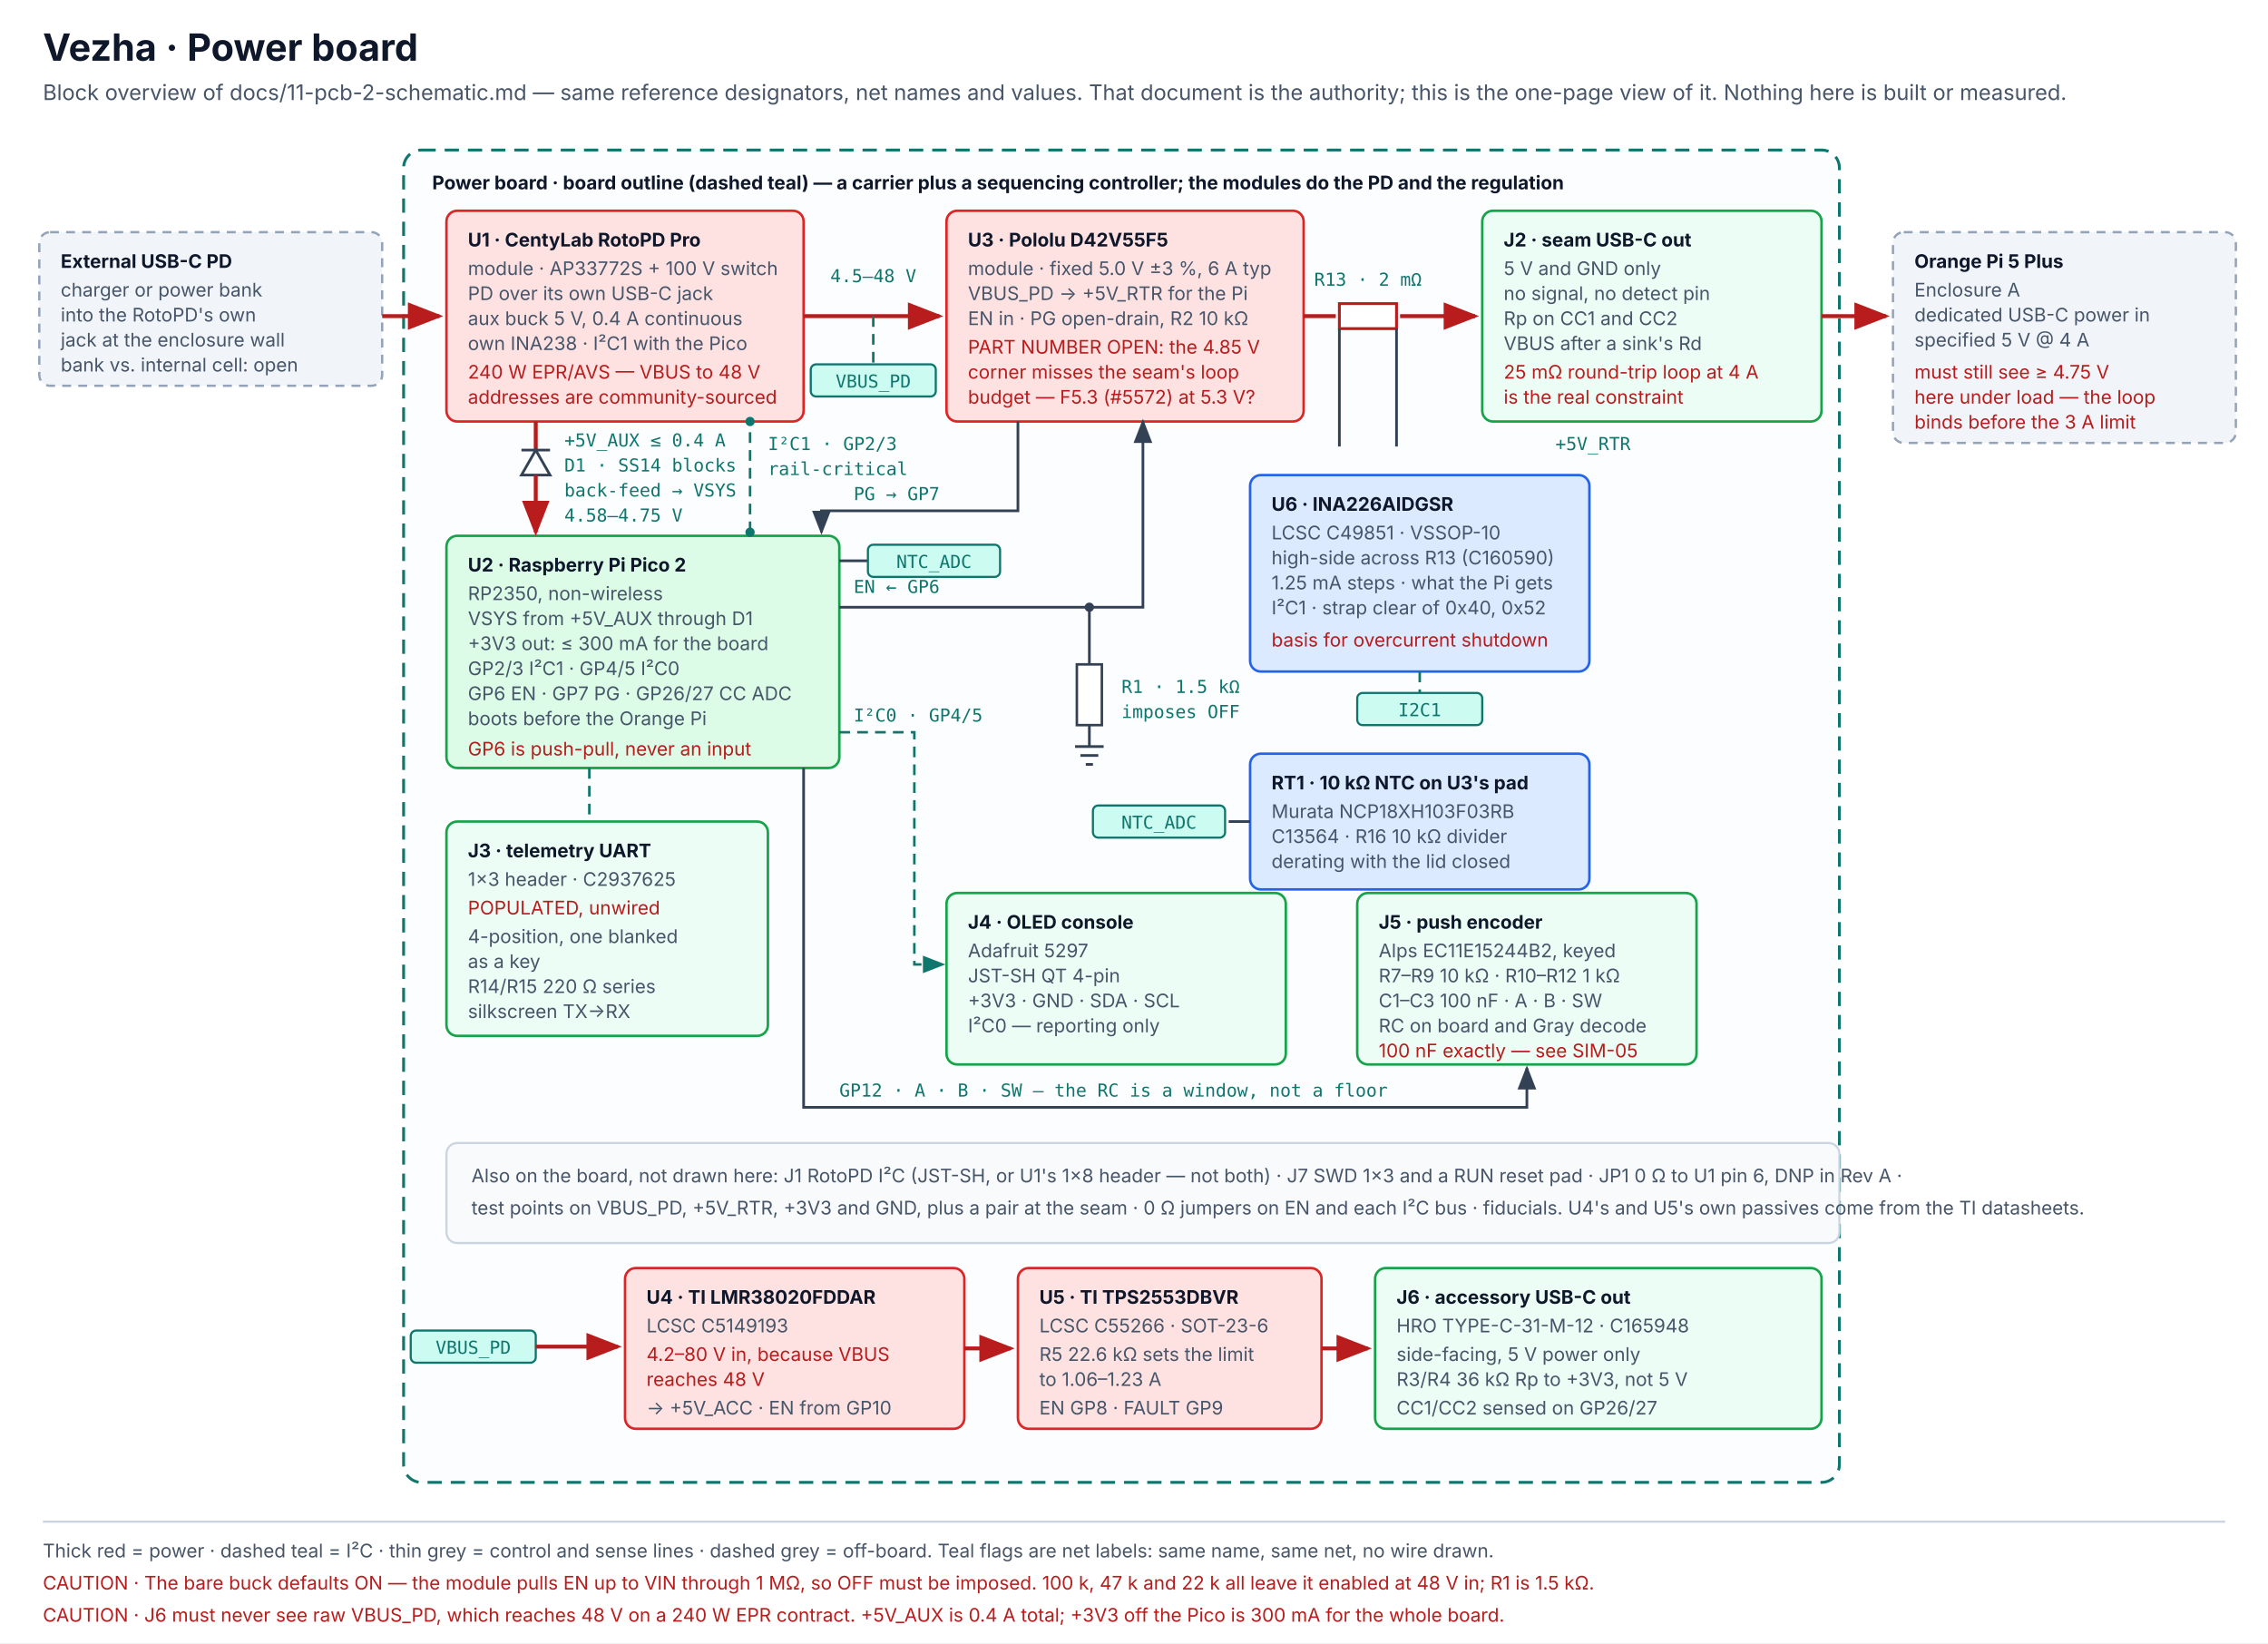
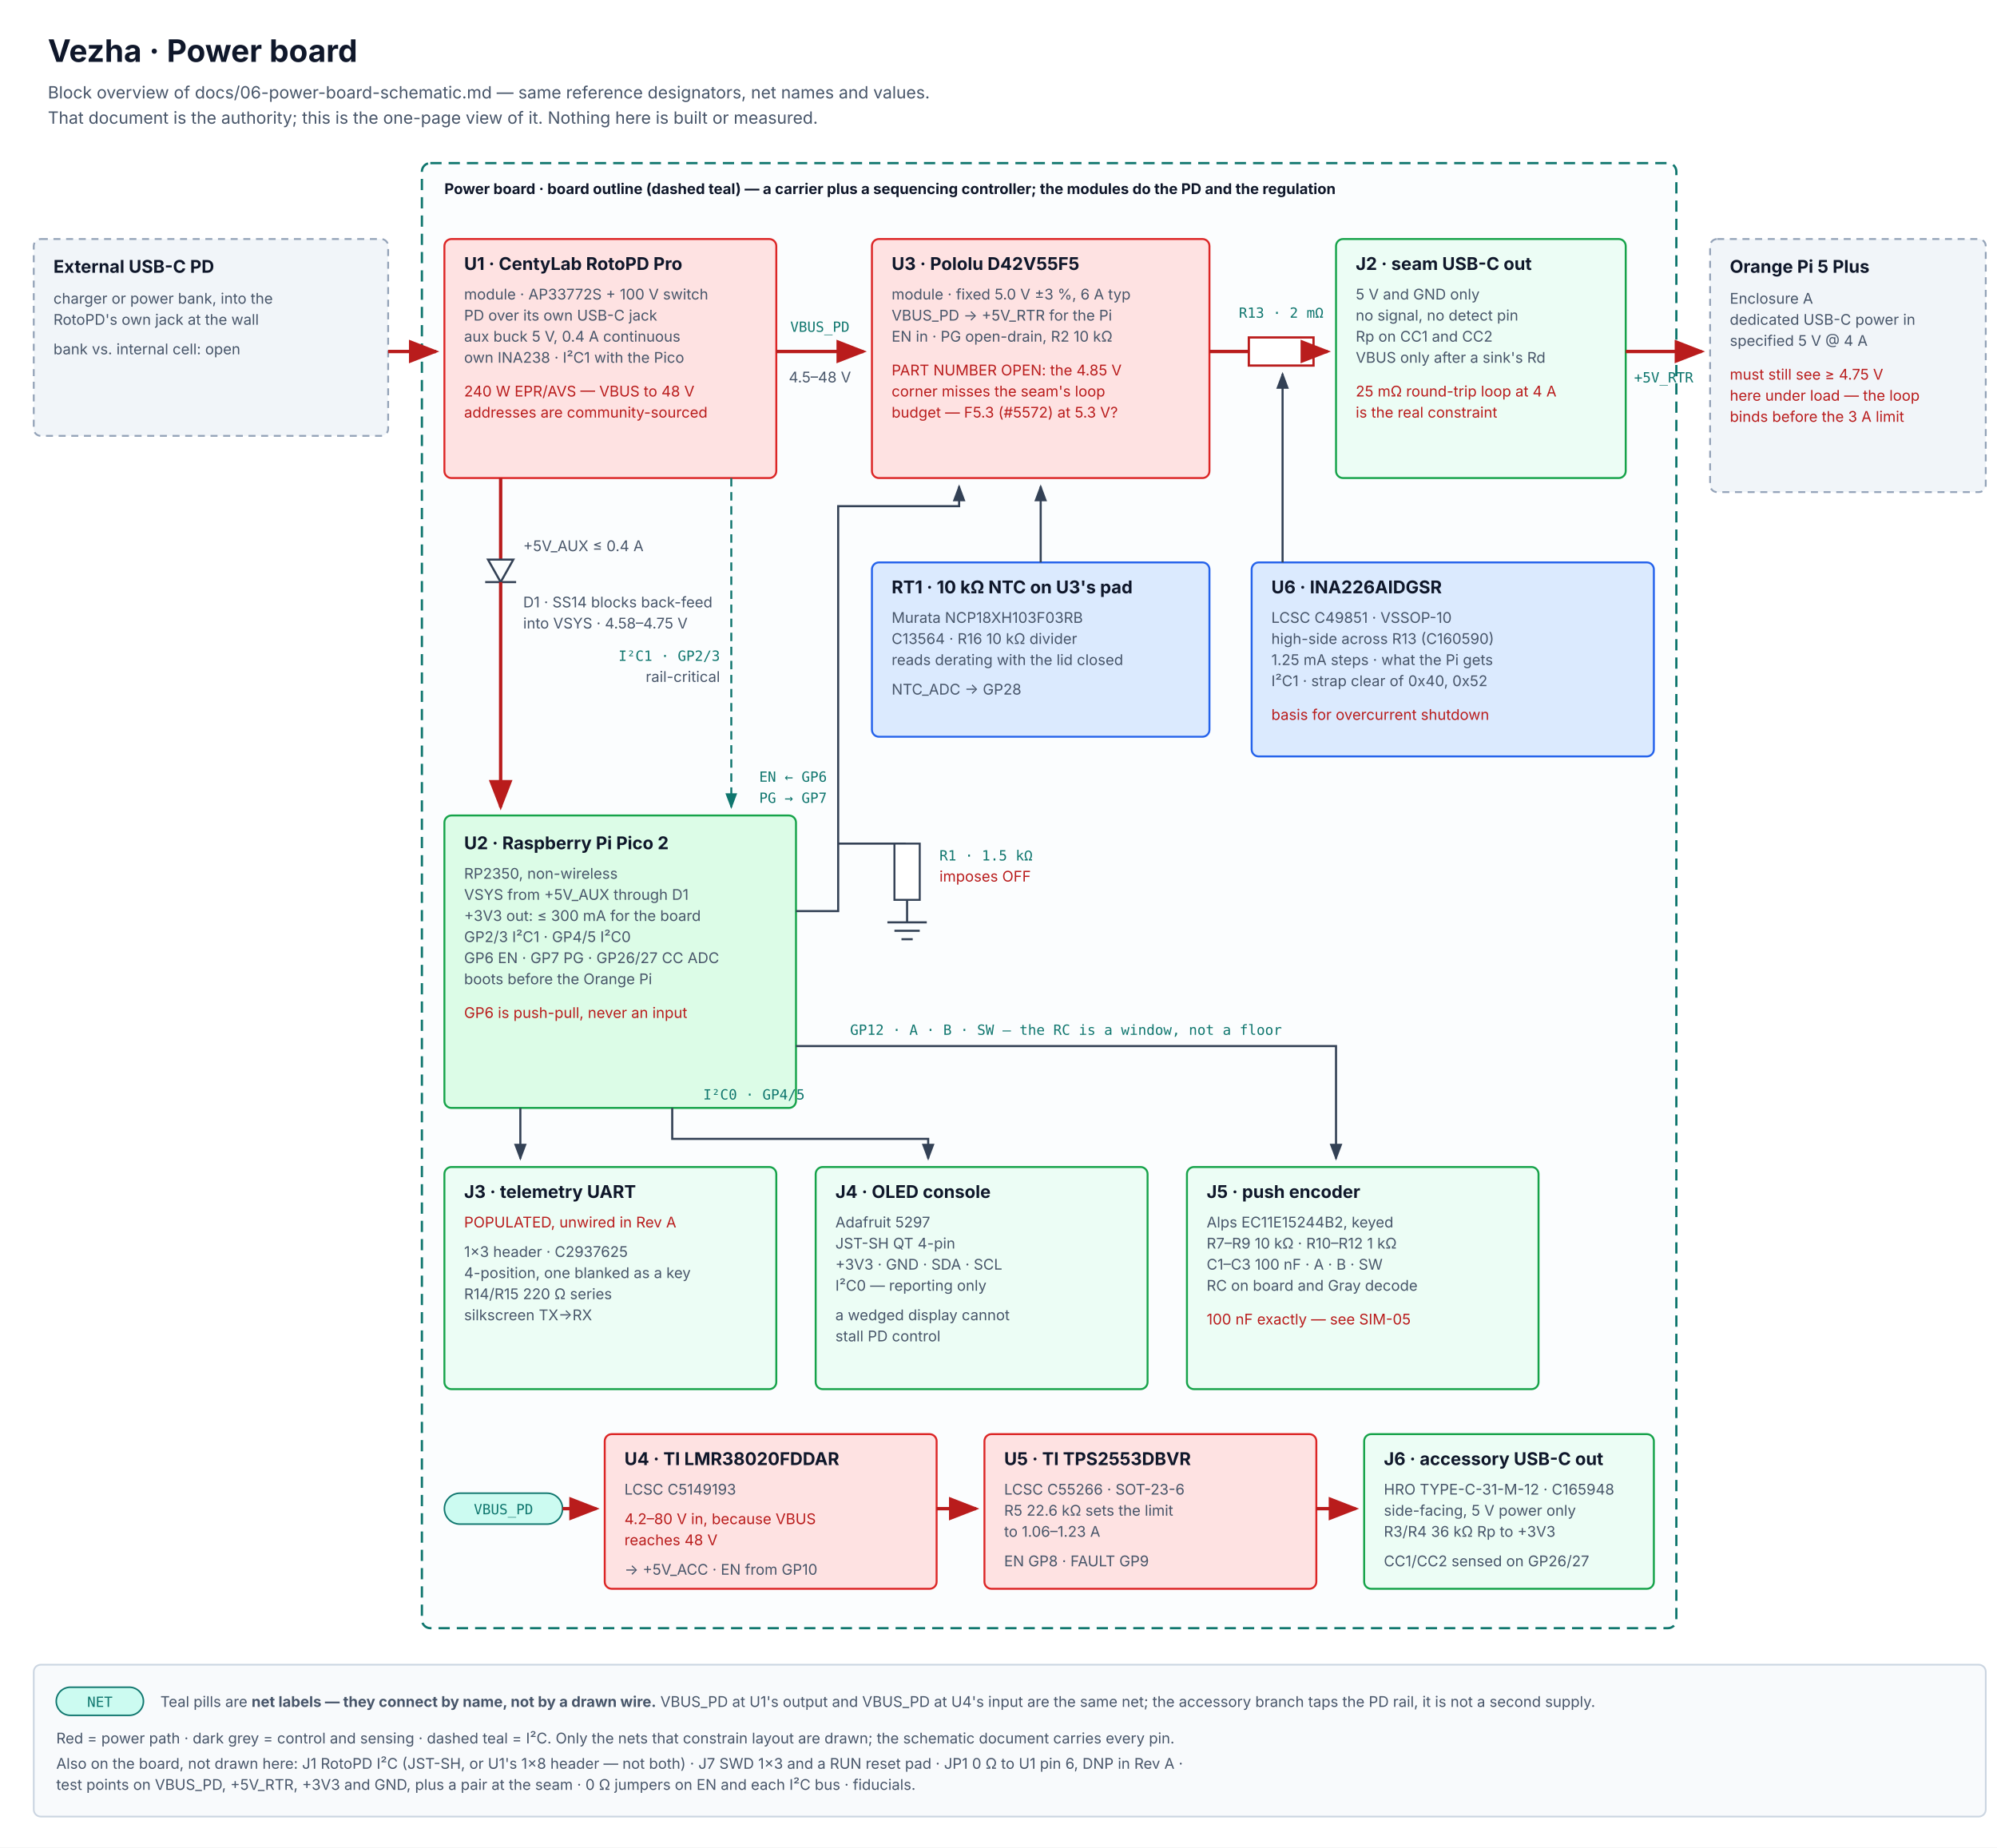
- <svg xmlns="http://www.w3.org/2000/svg" viewBox="0 0 1270 920" width="1270" height="920" font-family="Inter, 'Helvetica Neue', Helvetica, Arial, sans-serif">
+ <svg xmlns="http://www.w3.org/2000/svg" viewBox="0 0 1420 1314" width="1420" height="1314" font-family="Inter, 'Helvetica Neue', Helvetica, Arial, sans-serif">
  <style>
-     .bg   { fill:#ffffff; }
-     .t    { font-size:21px; font-weight:700; fill:#0f172a; }
+     .t    { font-size:22px; font-weight:700; fill:#0f172a; }
    .st   { font-size:12px; fill:#475569; }
+     .hd   { font-size:12.5px; font-weight:700; fill:#0f172a; }
    .bd   { font-size:10.5px; fill:#475569; }
    .net  { font-size:10px; fill:#0f766e; font-family:ui-monospace, SFMono-Regular, Menlo, Consolas, monospace; }
    .ref  { font-size:10.5px; font-weight:700; fill:#0f172a; }
    .warn { font-size:10.5px; fill:#b91c1c; }
    .board{ fill:#fbfdfe; stroke:#0f766e; stroke-width:1.6; stroke-dasharray:8 5; }
    .ob   { fill:#f1f5f9; stroke:#94a3b8; stroke-width:1.3; stroke-dasharray:5 4; }
    .pwr  { fill:#fee2e2; stroke:#dc2626; stroke-width:1.4; }
    .ctl  { fill:#dcfce7; stroke:#16a34a; stroke-width:1.4; }
    .conn { fill:#ecfdf5; stroke:#16a34a; stroke-width:1.4; }
    .sns  { fill:#dbeafe; stroke:#2563eb; stroke-width:1.4; }
    .note { fill:#f8fafc; stroke:#cbd5e1; stroke-width:1.2; }
-     .w    { stroke:#b91c1c; stroke-width:2.2; fill:none; }
+     .pill { fill:#ccfbf1; stroke:#0f766e; stroke-width:1.1; }
+     .w    { stroke:#b91c1c; stroke-width:2.4; fill:none; }
+     .wc   { stroke:#334155; stroke-width:1.5; fill:none; }
    .wd   { stroke:#0f766e; stroke-width:1.4; fill:none; stroke-dasharray:6 4; }
-     .wc   { stroke:#334155; stroke-width:1.5; fill:none; }
-     .ch   { stroke:#cbd5e1; stroke-width:1.2; fill:none; }
    .sym  { stroke:#334155; stroke-width:1.5; fill:none; }
-     .flag { fill:#ccfbf1; stroke:#0f766e; stroke-width:1.2; }
  </style>
  <defs>
    <marker id="ar" markerWidth="9" markerHeight="7" refX="8" refY="3.5" orient="auto">
-       <polygon points="0 0, 9 3.5, 0 7" fill="#b91c1c" />
+       <path d="M0,0 L9,3.5 L0,7 Z" fill="#b91c1c" />
    </marker>
-     <marker id="arg" markerWidth="9" markerHeight="7" refX="8" refY="3.5" orient="auto">
-       <polygon points="0 0, 9 3.5, 0 7" fill="#0f766e" />
+     <marker id="ac" markerWidth="8" markerHeight="6" refX="7" refY="3" orient="auto">
+       <path d="M0,0 L8,3 L0,6 Z" fill="#334155" />
    </marker>
-     <marker id="ark" markerWidth="9" markerHeight="7" refX="8" refY="3.5" orient="auto">
-       <polygon points="0 0, 9 3.5, 0 7" fill="#334155" />
+     <marker id="at" markerWidth="8" markerHeight="6" refX="7" refY="3" orient="auto">
+       <path d="M0,0 L8,3 L0,6 Z" fill="#0f766e" />
    </marker>
  </defs>
-   <rect class="bg" x="0" y="0" width="1270" height="920" />
-   <text class="t" x="24" y="34">Vezha · Power board</text>
-   <text class="st" x="24" y="56">Block overview of docs/11-pcb-2-schematic.md — same reference designators, net names and values. That document is the authority; this is the one-page view of it. Nothing here is built or measured.</text>
-   <rect class="board" x="226" y="84" width="804" height="746" rx="10" />
-   <text class="ref" x="242" y="106">Power board · board outline (dashed teal) — a carrier plus a sequencing controller; the modules do the PD and the regulation</text>
-   <rect class="ob" x="22" y="130" width="192" height="86" rx="6" />
-   <text class="ref" x="34" y="150">External USB-C PD</text>
-   <text class="bd" x="34" y="166">charger or power bank</text>
-   <text class="bd" x="34" y="180">into the RotoPD's own</text>
-   <text class="bd" x="34" y="194">jack at the enclosure wall</text>
-   <text class="bd" x="34" y="208">bank vs. internal cell: open</text>
-   <rect class="ob" x="1060" y="130" width="192" height="118" rx="6" />
-   <text class="ref" x="1072" y="150">Orange Pi 5 Plus</text>
-   <text class="bd" x="1072" y="166">Enclosure A</text>
-   <text class="bd" x="1072" y="180">dedicated USB-C power in</text>
-   <text class="bd" x="1072" y="194">specified 5 V @ 4 A</text>
-   <text class="warn" x="1072" y="212">must still see ≥ 4.75 V</text>
-   <text class="warn" x="1072" y="226">here under load — the loop</text>
-   <text class="warn" x="1072" y="240">binds before the 3 A limit</text>
-   <rect class="pwr" x="250" y="118" width="200" height="118" rx="6" />
-   <text class="ref" x="262" y="138">U1 · CentyLab RotoPD Pro</text>
-   <text class="bd" x="262" y="154">module · AP33772S + 100 V switch</text>
-   <text class="bd" x="262" y="168">PD over its own USB-C jack</text>
-   <text class="bd" x="262" y="182">aux buck 5 V, 0.4 A continuous</text>
-   <text class="bd" x="262" y="196">own INA238 · I²C1 with the Pico</text>
-   <text class="warn" x="262" y="212">240 W EPR/AVS — VBUS to 48 V</text>
-   <text class="warn" x="262" y="226">addresses are community-sourced</text>
-   <rect class="pwr" x="530" y="118" width="200" height="118" rx="6" />
-   <text class="ref" x="542" y="138">U3 · Pololu D42V55F5</text>
-   <text class="bd" x="542" y="154">module · fixed 5.0 V ±3 %, 6 A typ</text>
-   <text class="bd" x="542" y="168">VBUS_PD → +5V_RTR for the Pi</text>
-   <text class="bd" x="542" y="182">EN in · PG open-drain, R2 10 kΩ</text>
-   <text class="warn" x="542" y="198">PART NUMBER OPEN: the 4.85 V</text>
-   <text class="warn" x="542" y="212">corner misses the seam's loop</text>
-   <text class="warn" x="542" y="226">budget — F5.3 (#5572) at 5.3 V?</text>
-   <rect class="conn" x="830" y="118" width="190" height="118" rx="6" />
-   <text class="ref" x="842" y="138">J2 · seam USB-C out</text>
-   <text class="bd" x="842" y="154">5 V and GND only</text>
-   <text class="bd" x="842" y="168">no signal, no detect pin</text>
-   <text class="bd" x="842" y="182">Rp on CC1 and CC2</text>
-   <text class="bd" x="842" y="196">VBUS after a sink's Rd</text>
-   <text class="warn" x="842" y="212">25 mΩ round-trip loop at 4 A</text>
-   <text class="warn" x="842" y="226">is the real constraint</text>
-   <path class="w" d="M214 177 H246" marker-end="url(#ar)" />
-   <path class="w" d="M450 177 H526" marker-end="url(#ar)" />
-   <text class="net" x="489" y="158" text-anchor="middle">4.5–48 V</text>
-   <path class="wd" d="M489 177 V204" />
-   <rect class="flag" x="454" y="204" width="70" height="18" rx="3" />
-   <text class="net" x="489" y="217" text-anchor="middle">VBUS_PD</text>
-   <path class="w" d="M730 177 H748" />
-   <rect x="750" y="170" width="32" height="14" fill="#ffffff" stroke="#b91c1c" stroke-width="1.6" />
-   <text class="net" x="766" y="160" text-anchor="middle">R13 · 2 mΩ</text>
-   <path class="w" d="M784 177 H826" marker-end="url(#ar)" />
-   <path class="w" d="M1020 177 H1056" marker-end="url(#ar)" />
-   <text class="net" x="892" y="252" text-anchor="middle">+5V_RTR</text>
-   <path class="wc" d="M750 184 V250" />
-   <path class="wc" d="M782 184 V250" />
-   <rect class="sns" x="700" y="266" width="190" height="110" rx="6" />
-   <text class="ref" x="712" y="286">U6 · INA226AIDGSR</text>
-   <text class="bd" x="712" y="302">LCSC C49851 · VSSOP-10</text>
-   <text class="bd" x="712" y="316">high-side across R13 (C160590)</text>
-   <text class="bd" x="712" y="330">1.25 mA steps · what the Pi gets</text>
-   <text class="bd" x="712" y="344">I²C1 · strap clear of 0x40, 0x52</text>
-   <text class="warn" x="712" y="362">basis for overcurrent shutdown</text>
-   <path class="wd" d="M795 376 V388" />
-   <rect class="flag" x="760" y="388" width="70" height="18" rx="3" />
-   <text class="net" x="795" y="401" text-anchor="middle">I2C1</text>
-   <rect class="sns" x="700" y="422" width="190" height="76" rx="6" />
-   <text class="ref" x="712" y="442">RT1 · 10 kΩ NTC on U3's pad</text>
-   <text class="bd" x="712" y="458">Murata NCP18XH103F03RB</text>
-   <text class="bd" x="712" y="472">C13564 · R16 10 kΩ divider</text>
-   <text class="bd" x="712" y="486">derating with the lid closed</text>
-   <path class="wc" d="M700 460 H688" />
-   <rect class="flag" x="612" y="451" width="74" height="18" rx="3" />
-   <text class="net" x="649" y="464" text-anchor="middle">NTC_ADC</text>
-   <rect class="ctl" x="250" y="300" width="220" height="130" rx="6" />
-   <text class="ref" x="262" y="320">U2 · Raspberry Pi Pico 2</text>
-   <text class="bd" x="262" y="336">RP2350, non-wireless</text>
-   <text class="bd" x="262" y="350">VSYS from +5V_AUX through D1</text>
-   <text class="bd" x="262" y="364">+3V3 out: ≤ 300 mA for the board</text>
-   <text class="bd" x="262" y="378">GP2/3 I²C1 · GP4/5 I²C0</text>
-   <text class="bd" x="262" y="392">GP6 EN · GP7 PG · GP26/27 CC ADC</text>
-   <text class="bd" x="262" y="406">boots before the Orange Pi</text>
-   <text class="warn" x="262" y="423">GP6 is push-pull, never an input</text>
-   <path class="w" d="M300 236 V252" />
-   <path class="sym" d="M292 252 H308 M300 252 L292 266 L308 266 Z M292 266 H308" fill="#ffffff" />
-   <path class="w" d="M300 266 V298" marker-end="url(#ar)" />
-   <text class="net" x="316" y="250">+5V_AUX ≤ 0.4 A</text>
-   <text class="net" x="316" y="264">D1 · SS14 blocks</text>
-   <text class="net" x="316" y="278">back-feed → VSYS</text>
-   <text class="net" x="316" y="292">4.58–4.75 V</text>
-   <path class="wd" d="M420 298 V236" />
-   <circle cx="420" cy="298" r="2.6" fill="#0f766e" />
-   <circle cx="420" cy="236" r="2.6" fill="#0f766e" />
-   <text class="net" x="430" y="252">I²C1 · GP2/3</text>
-   <text class="net" x="430" y="266">rail-critical</text>
-   <path class="wc" d="M570 236 V286 H460 V298" marker-end="url(#ark)" />
-   <text class="net" x="478" y="280">PG → GP7</text>
-   <path class="wc" d="M470 314 H486" />
-   <rect class="flag" x="486" y="305" width="74" height="18" rx="3" />
-   <text class="net" x="523" y="318" text-anchor="middle">NTC_ADC</text>
-   <path class="wc" d="M470 340 H640 V236" marker-end="url(#ark)" />
-   <text class="net" x="478" y="332">EN ← GP6</text>
-   <circle cx="610" cy="340" r="2.6" fill="#334155" />
-   <path class="wc" d="M610 340 V372" />
-   <rect x="603" y="372" width="14" height="34" fill="#ffffff" stroke="#334155" stroke-width="1.4" />
-   <path class="sym" d="M610 406 V418 M602 418 H618 M605 423 H615 M608 428 H612" />
-   <text class="net" x="628" y="388">R1 · 1.5 kΩ</text>
-   <text class="net" x="628" y="402">imposes OFF</text>
-   <path class="wd" d="M470 410 H512 V540 H528" marker-end="url(#arg)" />
-   <text class="net" x="478" y="404">I²C0 · GP4/5</text>
-   <rect class="conn" x="530" y="500" width="190" height="96" rx="6" />
-   <text class="ref" x="542" y="520">J4 · OLED console</text>
-   <text class="bd" x="542" y="536">Adafruit 5297</text>
-   <text class="bd" x="542" y="550">JST-SH QT 4-pin</text>
-   <text class="bd" x="542" y="564">+3V3 · GND · SDA · SCL</text>
-   <text class="bd" x="542" y="578">I²C0 — reporting only</text>
-   <rect class="conn" x="760" y="500" width="190" height="96" rx="6" />
-   <text class="ref" x="772" y="520">J5 · push encoder</text>
-   <text class="bd" x="772" y="536">Alps EC11E15244B2, keyed</text>
-   <text class="bd" x="772" y="550">R7–R9 10 kΩ · R10–R12 1 kΩ</text>
-   <text class="bd" x="772" y="564">C1–C3 100 nF · A · B · SW</text>
-   <text class="bd" x="772" y="578">RC on board and Gray decode</text>
-   <text class="warn" x="772" y="592">100 nF exactly — see SIM-05</text>
-   <path class="wc" d="M450 430 V620 H855 V598" marker-end="url(#ark)" />
-   <text class="net" x="470" y="614">GP12 · A · B · SW — the RC is a window, not a floor</text>
-   <rect class="conn" x="250" y="460" width="180" height="120" rx="6" />
-   <text class="ref" x="262" y="480">J3 · telemetry UART</text>
-   <text class="bd" x="262" y="496">1×3 header · C2937625</text>
-   <text class="warn" x="262" y="512">POPULATED, unwired</text>
-   <text class="bd" x="262" y="528">4-position, one blanked</text>
-   <text class="bd" x="262" y="542">as a key</text>
-   <text class="bd" x="262" y="556">R14/R15 220 Ω series</text>
-   <text class="bd" x="262" y="570">silkscreen TX→RX</text>
-   <path class="wd" d="M330 430 V458" />
-   <rect class="note" x="250" y="640" width="780" height="56" rx="6" />
-   <text class="bd" x="264" y="662">Also on the board, not drawn here: J1 RotoPD I²C (JST-SH, or U1's 1×8 header — not both) · J7 SWD 1×3 and a RUN reset pad · JP1 0 Ω to U1 pin 6, DNP in Rev A ·</text>
-   <text class="bd" x="264" y="680">test points on VBUS_PD, +5V_RTR, +3V3 and GND, plus a pair at the seam · 0 Ω jumpers on EN and each I²C bus · fiducials. U4's and U5's own passives come from the TI datasheets.</text>
-   <rect class="flag" x="230" y="745" width="70" height="18" rx="3" />
-   <text class="net" x="265" y="758" text-anchor="middle">VBUS_PD</text>
-   <path class="w" d="M300 754 H346" marker-end="url(#ar)" />
-   <rect class="pwr" x="350" y="710" width="190" height="90" rx="6" />
-   <text class="ref" x="362" y="730">U4 · TI LMR38020FDDAR</text>
-   <text class="bd" x="362" y="746">LCSC C5149193</text>
-   <text class="warn" x="362" y="762">4.2–80 V in, because VBUS</text>
-   <text class="warn" x="362" y="776">reaches 48 V</text>
-   <text class="bd" x="362" y="792">→ +5V_ACC · EN from GP10</text>
-   <rect class="pwr" x="570" y="710" width="170" height="90" rx="6" />
-   <text class="ref" x="582" y="730">U5 · TI TPS2553DBVR</text>
-   <text class="bd" x="582" y="746">LCSC C55266 · SOT-23-6</text>
-   <text class="bd" x="582" y="762">R5 22.6 kΩ sets the limit</text>
-   <text class="bd" x="582" y="776">to 1.06–1.23 A</text>
-   <text class="bd" x="582" y="792">EN GP8 · FAULT GP9</text>
-   <path class="w" d="M540 755 H566" marker-end="url(#ar)" />
-   <rect class="conn" x="770" y="710" width="250" height="90" rx="6" />
-   <text class="ref" x="782" y="730">J6 · accessory USB-C out</text>
-   <text class="bd" x="782" y="746">HRO TYPE-C-31-M-12 · C165948</text>
-   <text class="bd" x="782" y="762">side-facing, 5 V power only</text>
-   <text class="bd" x="782" y="776">R3/R4 36 kΩ Rp to +3V3, not 5 V</text>
-   <text class="bd" x="782" y="792">CC1/CC2 sensed on GP26/27</text>
-   <path class="w" d="M740 755 H766" marker-end="url(#ar)" />
-   <line class="ch" x1="24" y1="852" x2="1246" y2="852" />
-   <text class="bd" x="24" y="872">Thick red = power · dashed teal = I²C · thin grey = control and sense lines · dashed grey = off-board. Teal flags are net labels: same name, same net, no wire drawn.</text>
-   <text class="warn" x="24" y="890">CAUTION · The bare buck defaults ON — the module pulls EN up to VIN through 1 MΩ, so OFF must be imposed. 100 k, 47 k and 22 k all leave it enabled at 48 V in; R1 is 1.5 kΩ.</text>
-   <text class="warn" x="24" y="908">CAUTION · J6 must never see raw VBUS_PD, which reaches 48 V on a 240 W EPR contract. +5V_AUX is 0.4 A total; +3V3 off the Pico is 300 mA for the whole board.</text>
+   <rect x="0" y="0" width="1420" height="1314" fill="#ffffff" />
+   <text class="t" x="34" y="44">Vezha · Power board</text>
+   <text class="st" x="34" y="70">Block overview of docs/06-power-board-schematic.md — same reference designators, net names and values.</text>
+   <text class="st" x="34" y="88">That document is the authority; this is the one-page view of it. Nothing here is built or measured.</text>
+   <rect class="board" x="300" y="116" width="892" height="1042" rx="6" />
+   <text class="ref" x="316" y="138">Power board · board outline (dashed teal) — a carrier plus a sequencing controller; the modules do the PD and the regulation</text>
+   <rect class="ob" x="24" y="170" width="252" height="140" rx="5" />
+   <text class="hd" x="38" y="194">External USB-C PD</text>
+   <text class="bd" x="38" y="216">charger or power bank, into the</text>
+   <text class="bd" x="38" y="231">RotoPD's own jack at the wall</text>
+   <text class="bd" x="38" y="252">bank vs. internal cell: open</text>
+   <rect class="ob" x="1216" y="170" width="196" height="180" rx="5" />
+   <text class="hd" x="1230" y="194">Orange Pi 5 Plus</text>
+   <text class="bd" x="1230" y="216">Enclosure A</text>
+   <text class="bd" x="1230" y="231">dedicated USB-C power in</text>
+   <text class="bd" x="1230" y="246">specified 5 V @ 4 A</text>
+   <text class="warn" x="1230" y="270">must still see ≥ 4.75 V</text>
+   <text class="warn" x="1230" y="285">here under load — the loop</text>
+   <text class="warn" x="1230" y="300">binds before the 3 A limit</text>
+   <rect class="pwr" x="316" y="170" width="236" height="170" rx="5" />
+   <text class="hd" x="330" y="192">U1 · CentyLab RotoPD Pro</text>
+   <text class="bd" x="330" y="213">module · AP33772S + 100 V switch</text>
+   <text class="bd" x="330" y="228">PD over its own USB-C jack</text>
+   <text class="bd" x="330" y="243">aux buck 5 V, 0.4 A continuous</text>
+   <text class="bd" x="330" y="258">own INA238 · I²C1 with the Pico</text>
+   <text class="warn" x="330" y="282">240 W EPR/AVS — VBUS to 48 V</text>
+   <text class="warn" x="330" y="297">addresses are community-sourced</text>
+   <rect class="pwr" x="620" y="170" width="240" height="170" rx="5" />
+   <text class="hd" x="634" y="192">U3 · Pololu D42V55F5</text>
+   <text class="bd" x="634" y="213">module · fixed 5.0 V ±3 %, 6 A typ</text>
+   <text class="bd" x="634" y="228">VBUS_PD → +5V_RTR for the Pi</text>
+   <text class="bd" x="634" y="243">EN in · PG open-drain, R2 10 kΩ</text>
+   <text class="warn" x="634" y="267">PART NUMBER OPEN: the 4.85 V</text>
+   <text class="warn" x="634" y="282">corner misses the seam's loop</text>
+   <text class="warn" x="634" y="297">budget — F5.3 (#5572) at 5.3 V?</text>
+   <rect class="conn" x="950" y="170" width="206" height="170" rx="5" />
+   <text class="hd" x="964" y="192">J2 · seam USB-C out</text>
+   <text class="bd" x="964" y="213">5 V and GND only</text>
+   <text class="bd" x="964" y="228">no signal, no detect pin</text>
+   <text class="bd" x="964" y="243">Rp on CC1 and CC2</text>
+   <text class="bd" x="964" y="258">VBUS only after a sink's Rd</text>
+   <text class="warn" x="964" y="282">25 mΩ round-trip loop at 4 A</text>
+   <text class="warn" x="964" y="297">is the real constraint</text>
+   <line class="w" x1="276" y1="250" x2="310" y2="250" marker-end="url(#ar)" />
+   <line class="w" x1="552" y1="250" x2="614" y2="250" marker-end="url(#ar)" />
+   <text class="net" x="583" y="236" text-anchor="middle">VBUS_PD</text>
+   <text class="bd" x="583" y="272" text-anchor="middle">4.5–48 V</text>
+   <line class="w" x1="860" y1="250" x2="888" y2="250" />
+   <rect x="888" y="240" width="46" height="20" fill="#ffffff" stroke="#b91c1c" stroke-width="1.6" />
+   <text class="net" x="911" y="226" text-anchor="middle">R13 · 2 mΩ</text>
+   <line class="w" x1="934" y1="250" x2="944" y2="250" marker-end="url(#ar)" />
+   <line class="w" x1="1156" y1="250" x2="1210" y2="250" marker-end="url(#ar)" />
+   <text class="net" x="1183" y="272" text-anchor="middle">+5V_RTR</text>
+   <rect class="sns" x="620" y="400" width="240" height="124" rx="5" />
+   <text class="hd" x="634" y="422">RT1 · 10 kΩ NTC on U3's pad</text>
+   <text class="bd" x="634" y="443">Murata NCP18XH103F03RB</text>
+   <text class="bd" x="634" y="458">C13564 · R16 10 kΩ divider</text>
+   <text class="bd" x="634" y="473">reads derating with the lid closed</text>
+   <text class="bd" x="634" y="494">NTC_ADC → GP28</text>
+   <rect class="sns" x="890" y="400" width="286" height="138" rx="5" />
+   <text class="hd" x="904" y="422">U6 · INA226AIDGSR</text>
+   <text class="bd" x="904" y="443">LCSC C49851 · VSSOP-10</text>
+   <text class="bd" x="904" y="458">high-side across R13 (C160590)</text>
+   <text class="bd" x="904" y="473">1.25 mA steps · what the Pi gets</text>
+   <text class="bd" x="904" y="488">I²C1 · strap clear of 0x40, 0x52</text>
+   <text class="warn" x="904" y="512">basis for overcurrent shutdown</text>
+   <line class="wc" x1="740" y1="400" x2="740" y2="346" marker-end="url(#ac)" />
+   <line class="wc" x1="912" y1="400" x2="912" y2="266" marker-end="url(#ac)" />
+   <rect class="ctl" x="316" y="580" width="250" height="208" rx="5" />
+   <text class="hd" x="330" y="604">U2 · Raspberry Pi Pico 2</text>
+   <text class="bd" x="330" y="625">RP2350, non-wireless</text>
+   <text class="bd" x="330" y="640">VSYS from +5V_AUX through D1</text>
+   <text class="bd" x="330" y="655">+3V3 out: ≤ 300 mA for the board</text>
+   <text class="bd" x="330" y="670">GP2/3 I²C1 · GP4/5 I²C0</text>
+   <text class="bd" x="330" y="685">GP6 EN · GP7 PG · GP26/27 CC ADC</text>
+   <text class="bd" x="330" y="700">boots before the Orange Pi</text>
+   <text class="warn" x="330" y="724">GP6 is push-pull, never an input</text>
+   <line class="w" x1="356" y1="340" x2="356" y2="398" />
+   <path class="sym" d="M347,398 L365,398 L356,414 Z" fill="#fee2e2" />
+   <line class="sym" x1="345" y1="414" x2="367" y2="414" />
+   <line class="w" x1="356" y1="414" x2="356" y2="574" marker-end="url(#ar)" />
+   <text class="bd" x="372" y="392">+5V_AUX ≤ 0.4 A</text>
+   <text class="bd" x="372" y="432">D1 · SS14 blocks back-feed</text>
+   <text class="bd" x="372" y="447">into VSYS · 4.58–4.75 V</text>
+   <line class="wd" x1="520" y1="340" x2="520" y2="574" marker-end="url(#at)" />
+   <text class="net" x="512" y="470" text-anchor="end">I²C1 · GP2/3</text>
+   <text class="bd" x="512" y="485" text-anchor="end">rail-critical</text>
+   <path class="wc" d="M566,648 L596,648 L596,360 L682,360 L682,346" marker-end="url(#ac)" />
+   <text class="net" x="588" y="556" text-anchor="end">EN ← GP6</text>
+   <text class="net" x="588" y="571" text-anchor="end">PG → GP7</text>
+   <line class="wc" x1="596" y1="600" x2="644" y2="600" />
+   <rect x="636" y="600" width="18" height="40" fill="#ffffff" stroke="#334155" stroke-width="1.4" />
+   <line class="wc" x1="645" y1="640" x2="645" y2="656" />
+   <line class="sym" x1="631" y1="656" x2="659" y2="656" />
+   <line class="sym" x1="636" y1="662" x2="654" y2="662" />
+   <line class="sym" x1="641" y1="668" x2="649" y2="668" />
+   <text class="net" x="668" y="612">R1 · 1.5 kΩ</text>
+   <text class="warn" x="668" y="627">imposes OFF</text>
+   <rect class="conn" x="316" y="830" width="236" height="158" rx="5" />
+   <text class="hd" x="330" y="852">J3 · telemetry UART</text>
+   <text class="warn" x="330" y="873">POPULATED, unwired in Rev A</text>
+   <text class="bd" x="330" y="894">1×3 header · C2937625</text>
+   <text class="bd" x="330" y="909">4-position, one blanked as a key</text>
+   <text class="bd" x="330" y="924">R14/R15 220 Ω series</text>
+   <text class="bd" x="330" y="939">silkscreen TX→RX</text>
+   <rect class="conn" x="580" y="830" width="236" height="158" rx="5" />
+   <text class="hd" x="594" y="852">J4 · OLED console</text>
+   <text class="bd" x="594" y="873">Adafruit 5297</text>
+   <text class="bd" x="594" y="888">JST-SH QT 4-pin</text>
+   <text class="bd" x="594" y="903">+3V3 · GND · SDA · SCL</text>
+   <text class="bd" x="594" y="918">I²C0 — reporting only</text>
+   <text class="bd" x="594" y="939">a wedged display cannot</text>
+   <text class="bd" x="594" y="954">stall PD control</text>
+   <rect class="conn" x="844" y="830" width="250" height="158" rx="5" />
+   <text class="hd" x="858" y="852">J5 · push encoder</text>
+   <text class="bd" x="858" y="873">Alps EC11E15244B2, keyed</text>
+   <text class="bd" x="858" y="888">R7–R9 10 kΩ · R10–R12 1 kΩ</text>
+   <text class="bd" x="858" y="903">C1–C3 100 nF · A · B · SW</text>
+   <text class="bd" x="858" y="918">RC on board and Gray decode</text>
+   <text class="warn" x="858" y="942">100 nF exactly — see SIM-05</text>
+   <line class="wc" x1="370" y1="788" x2="370" y2="824" marker-end="url(#ac)" />
+   <path class="wc" d="M478,788 L478,810 L660,810 L660,824" marker-end="url(#ac)" />
+   <path class="wc" d="M566,744 L950,744 L950,824" marker-end="url(#ac)" />
+   <text class="net" x="758" y="736" text-anchor="middle">GP12 · A · B · SW — the RC is a window, not a floor</text>
+   <text class="net" x="500" y="782">I²C0 · GP4/5</text>
+   <rect class="pill" x="316" y="1062" width="84" height="22" rx="11" />
+   <text class="net" x="358" y="1077" text-anchor="middle">VBUS_PD</text>
+   <line class="w" x1="400" y1="1073" x2="424" y2="1073" marker-end="url(#ar)" />
+   <rect class="pwr" x="430" y="1020" width="236" height="110" rx="5" />
+   <text class="hd" x="444" y="1042">U4 · TI LMR38020FDDAR</text>
+   <text class="bd" x="444" y="1063">LCSC C5149193</text>
+   <text class="warn" x="444" y="1084">4.2–80 V in, because VBUS</text>
+   <text class="warn" x="444" y="1099">reaches 48 V</text>
+   <text class="bd" x="444" y="1120">→ +5V_ACC · EN from GP10</text>
+   <rect class="pwr" x="700" y="1020" width="236" height="110" rx="5" />
+   <text class="hd" x="714" y="1042">U5 · TI TPS2553DBVR</text>
+   <text class="bd" x="714" y="1063">LCSC C55266 · SOT-23-6</text>
+   <text class="bd" x="714" y="1078">R5 22.6 kΩ sets the limit</text>
+   <text class="bd" x="714" y="1093">to 1.06–1.23 A</text>
+   <text class="bd" x="714" y="1114">EN GP8 · FAULT GP9</text>
+   <rect class="conn" x="970" y="1020" width="206" height="110" rx="5" />
+   <text class="hd" x="984" y="1042">J6 · accessory USB-C out</text>
+   <text class="bd" x="984" y="1063">HRO TYPE-C-31-M-12 · C165948</text>
+   <text class="bd" x="984" y="1078">side-facing, 5 V power only</text>
+   <text class="bd" x="984" y="1093">R3/R4 36 kΩ Rp to +3V3</text>
+   <text class="bd" x="984" y="1114">CC1/CC2 sensed on GP26/27</text>
+   <line class="w" x1="666" y1="1073" x2="694" y2="1073" marker-end="url(#ar)" />
+   <line class="w" x1="936" y1="1073" x2="964" y2="1073" marker-end="url(#ar)" />
+   <rect class="note" x="24" y="1184" width="1388" height="108" rx="5" />
+   <rect class="pill" x="40" y="1200" width="62" height="20" rx="10" />
+   <text class="net" x="71" y="1214" text-anchor="middle">NET</text>
+   <text class="bd" x="114" y="1214">Teal pills are <tspan font-weight="700">net labels — they connect by name, not by a drawn wire.</tspan> VBUS_PD at U1's output and VBUS_PD at U4's input are the same net; the accessory branch taps the PD rail, it is not a second supply.</text>
+   <text class="bd" x="40" y="1240">Red = power path · dark grey = control and sensing · dashed teal = I²C. Only the nets that constrain layout are drawn; the schematic document carries every pin.</text>
+   <text class="bd" x="40" y="1258">Also on the board, not drawn here: J1 RotoPD I²C (JST-SH, or U1's 1×8 header — not both) · J7 SWD 1×3 and a RUN reset pad · JP1 0 Ω to U1 pin 6, DNP in Rev A ·</text>
+   <text class="bd" x="40" y="1273">test points on VBUS_PD, +5V_RTR, +3V3 and GND, plus a pair at the seam · 0 Ω jumpers on EN and each I²C bus · fiducials.</text>
</svg>
